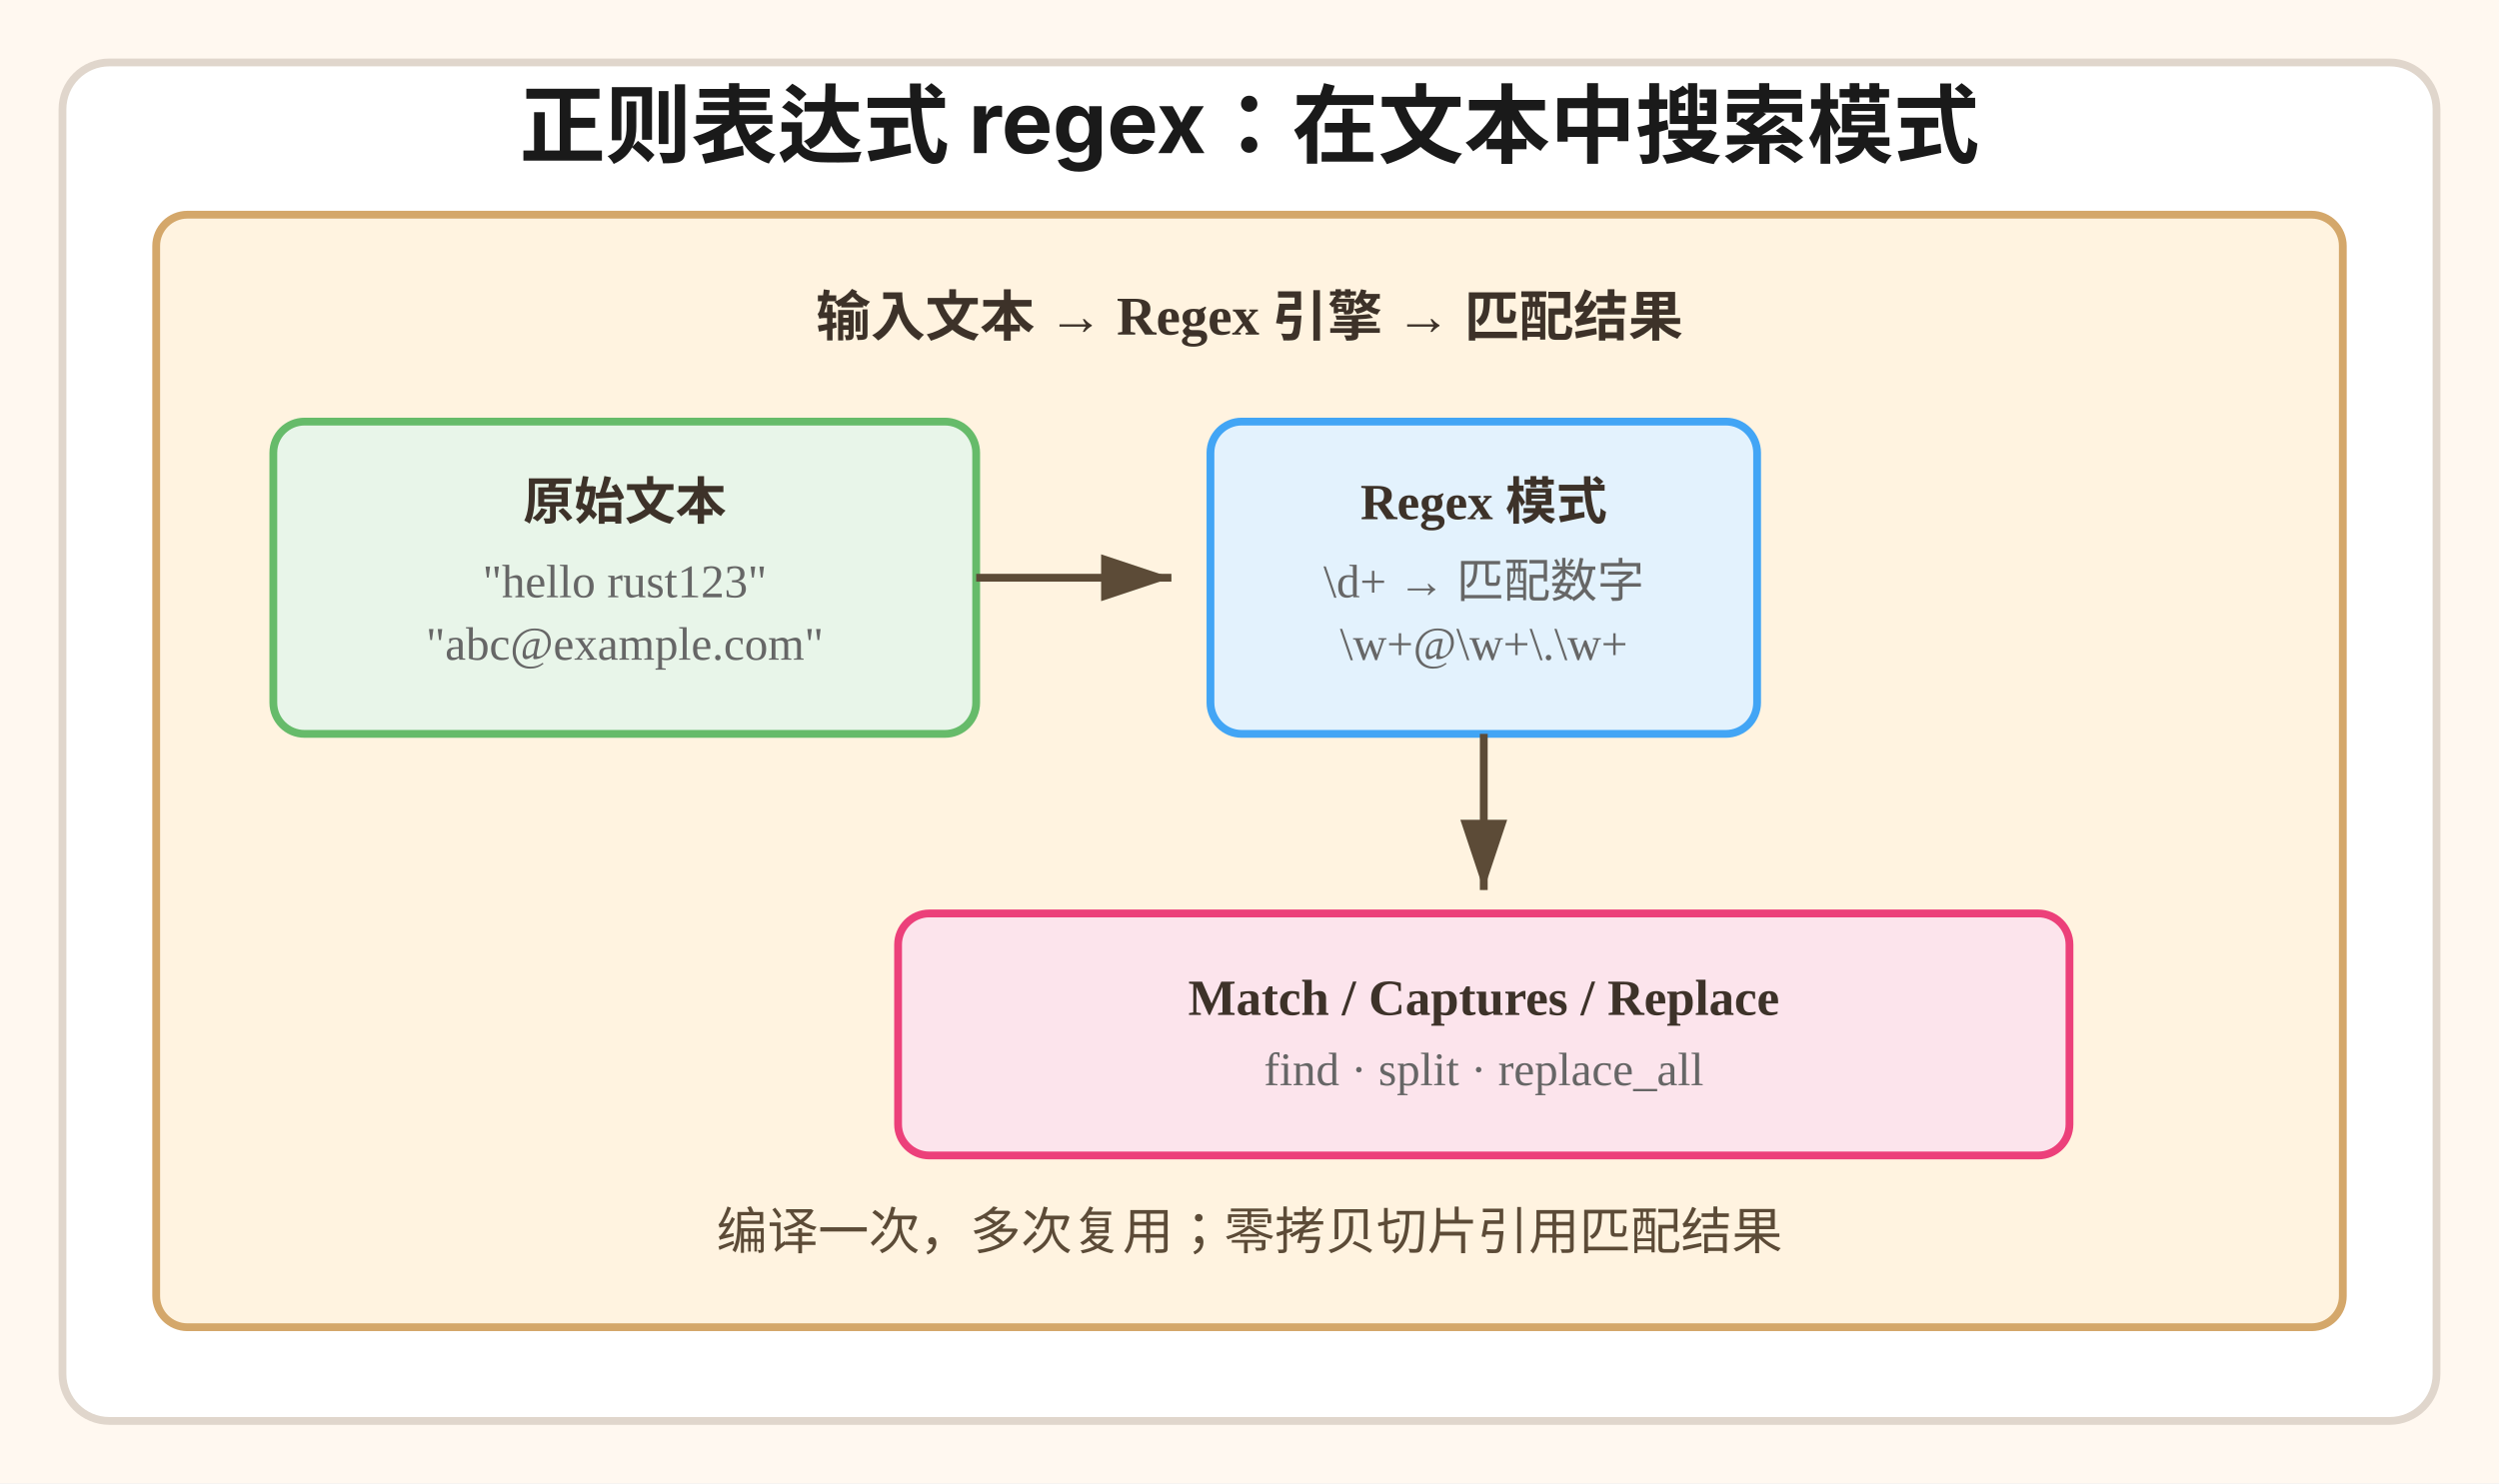
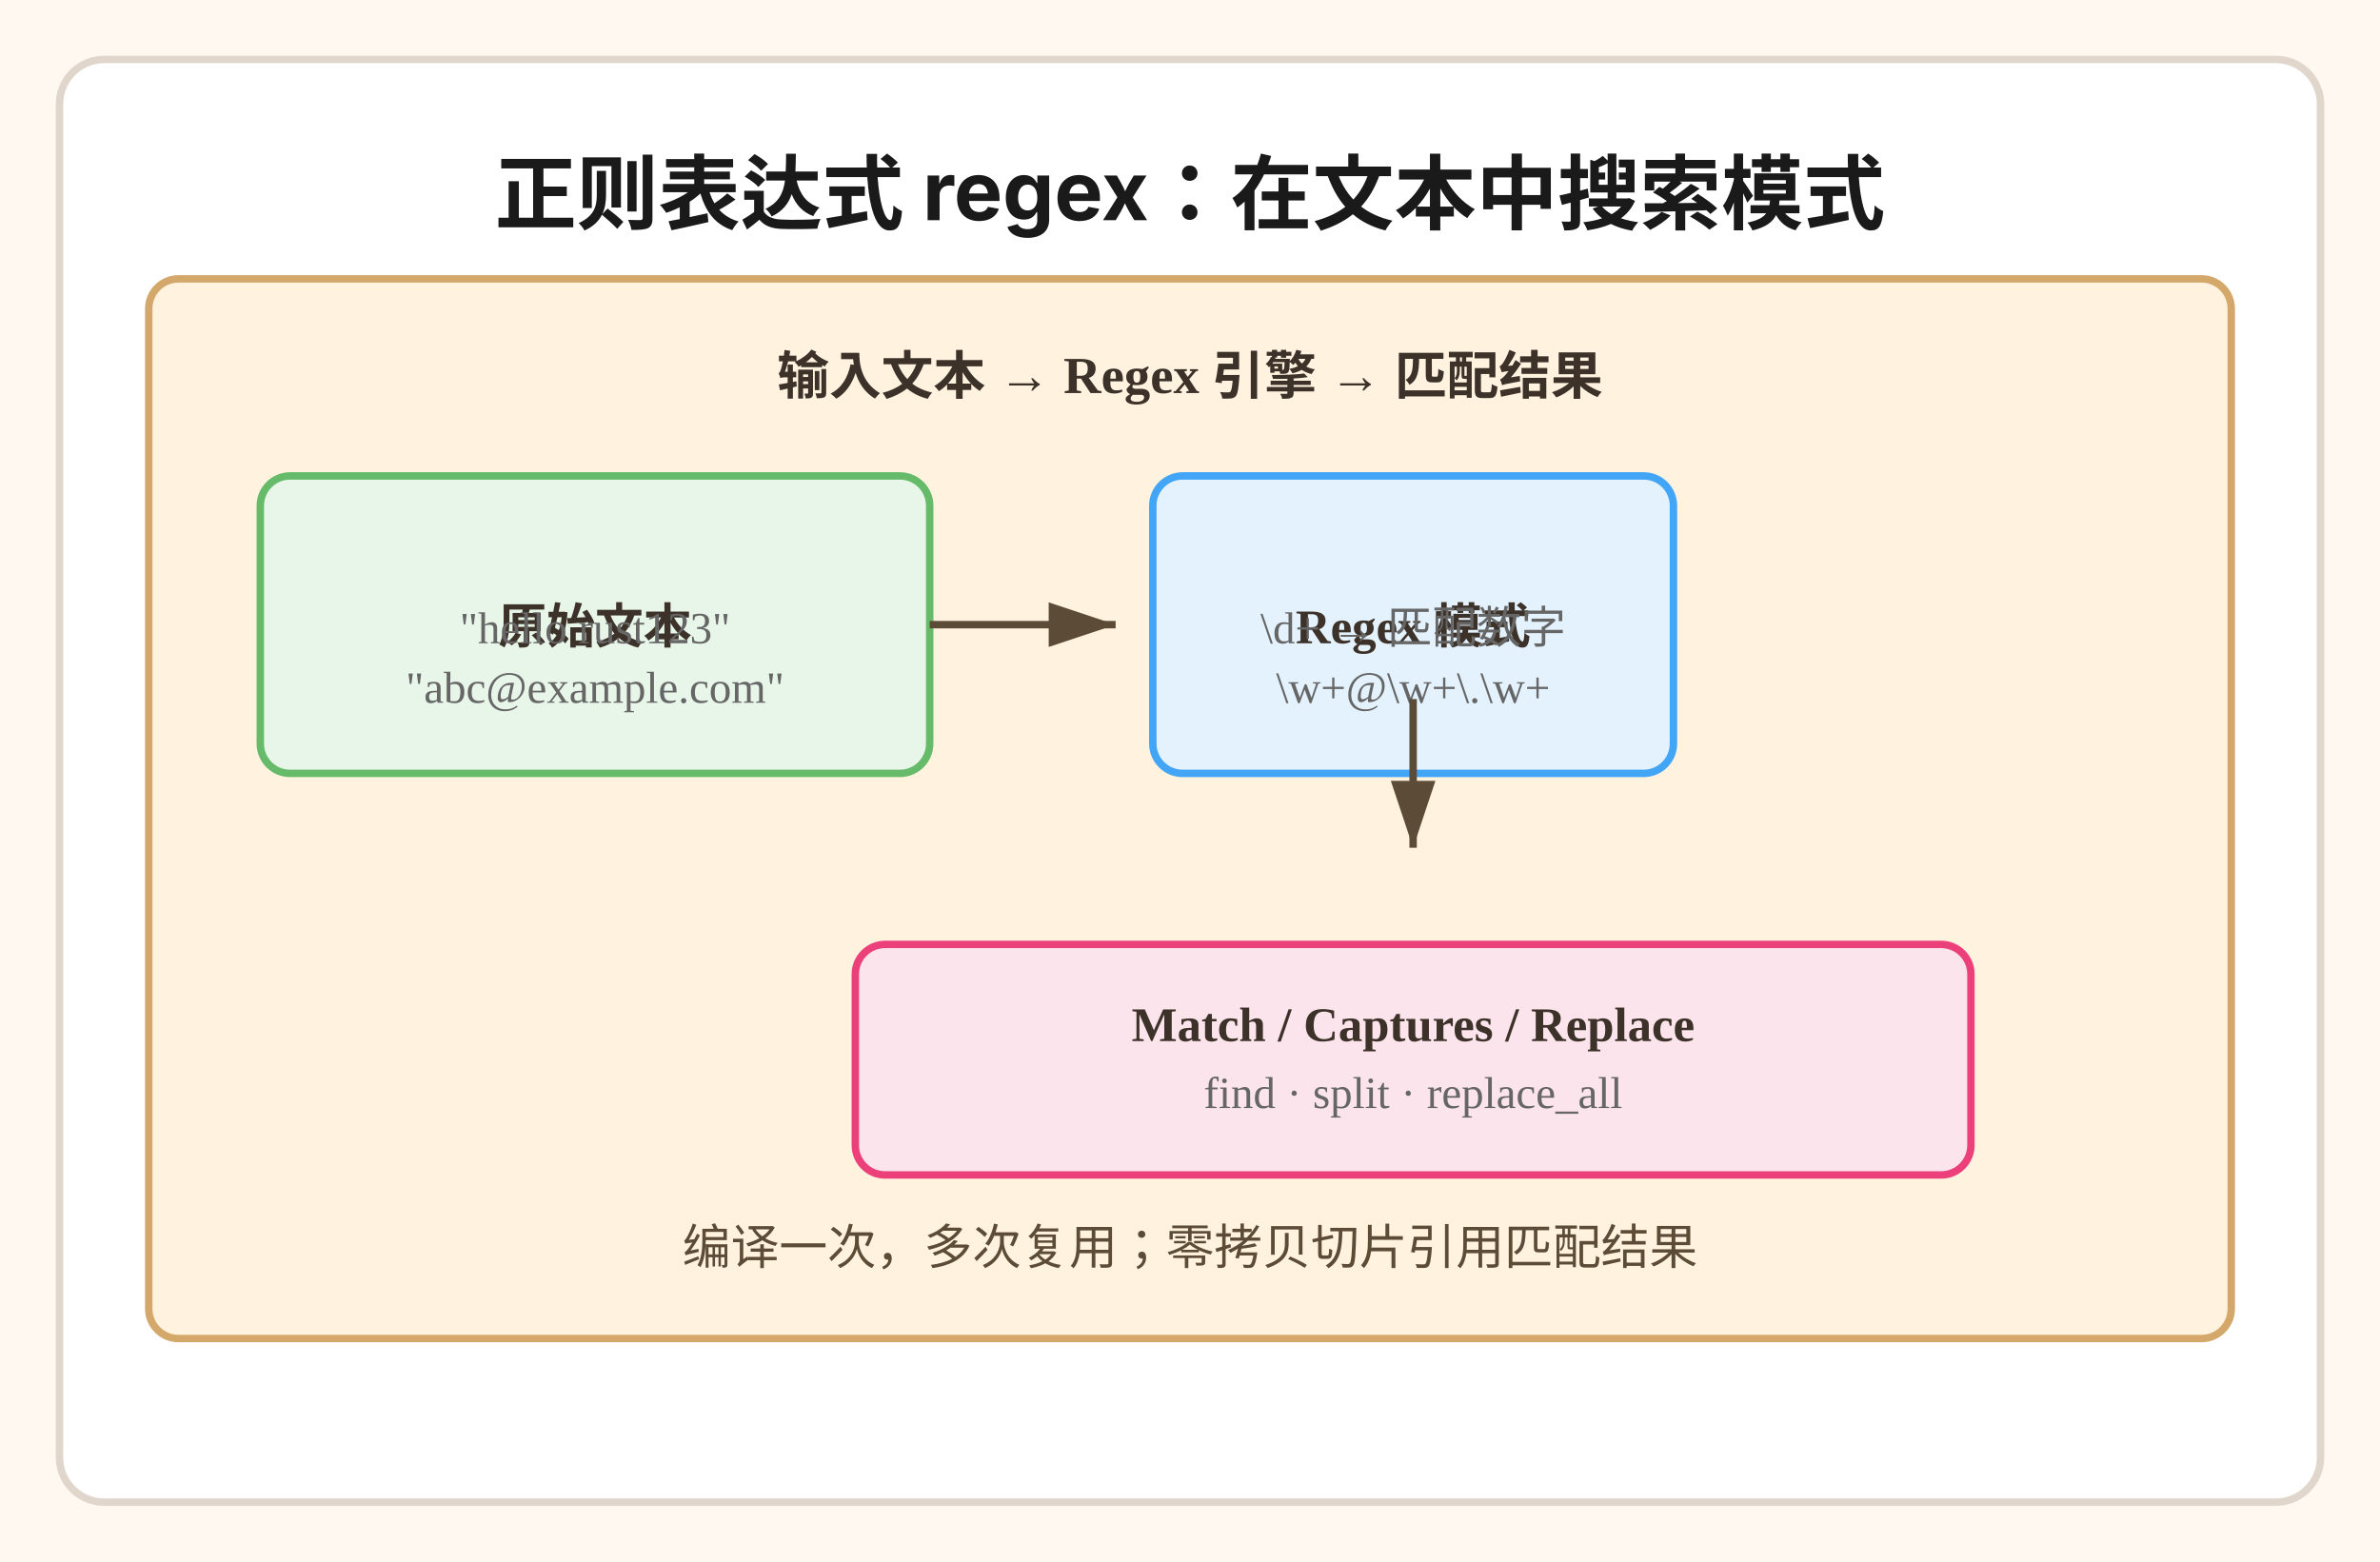
- <svg xmlns="http://www.w3.org/2000/svg" width="640" height="380" viewBox="0 0 640 380">
+ <svg xmlns="http://www.w3.org/2000/svg" width="640" height="420" viewBox="0 0 640 420">
  <defs>
    <style>
      .bg { fill: #fff8f0; }
      .card { fill: #ffffff; stroke: #e0d6cc; stroke-width: 2; }
      .title { font: bold 22px system-ui, -apple-system, sans-serif; fill: #1a1a1a; }
      .text { font: 15px system-ui, -apple-system, sans-serif; fill: #2a2a2a; }
      .code { font: 14px "SF Mono", Menlo, monospace; fill: #3a2a1a; }
      .label { font: 13px system-ui, -apple-system, sans-serif; fill: #5a5a5a; }
      .arrow { stroke: #7a6a5a; stroke-width: 2; fill: none; marker-end: url(#arrowhead); }
      .highlight { fill: #ffeacc; stroke: #ffaa55; stroke-width: 2; }
      .box { fill: #e8f4ff; stroke: #3399ff; stroke-width: 2; }
      .box2 { fill: #f0ffe8; stroke: #66bb33; stroke-width: 2; }
      .box3 { fill: #fff0f5; stroke: #dd5599; stroke-width: 2; }
    </style>
    <marker id="arrowhead" markerWidth="10" markerHeight="7" refX="9" refY="3.5" orient="auto">
      <polygon points="0 0, 10 3.5, 0 7" fill="#7a6a5a" />
    </marker>
    <marker id="arrow" markerWidth="10" markerHeight="10" refX="9" refY="3" orient="auto" markerUnits="strokeWidth">
      <path d="M0,0 L0,6 L9,3 z" fill="#5c4b37" />
    </marker>
  </defs>
-   <rect width="640" height="380" class="bg" />
-   <rect x="16" y="16" width="608" height="348" rx="12" class="card" />
-   <text x="320" y="40" text-anchor="middle" class="title">正则表达式 regex：在文本中搜索模式</text>
-   <rect x="40" y="55" width="560" height="285" fill="#fff3e0" stroke="#d4a76a" stroke-width="2" rx="8" />
-   <text x="320" y="86" font-size="14" font-weight="bold" fill="#3d3229" text-anchor="middle">输入文本 → Regex 引擎 → 匹配结果</text>
-   <rect x="70" y="108" width="180" height="80" fill="#e8f5e9" stroke="#66bb6a" stroke-width="2" rx="8" />
-   <text x="160" y="133" font-size="13" font-weight="bold" fill="#3d3229" text-anchor="middle">原始文本</text>
-   <text x="160" y="153" font-size="12" fill="#666" text-anchor="middle">"hello rust123"</text>
-   <text x="160" y="169" font-size="12" fill="#666" text-anchor="middle">"abc@example.com"</text>
-   <line x1="250" y1="148" x2="300" y2="148" stroke="#5c4b37" stroke-width="2" marker-end="url(#arrow)" />
-   <rect x="310" y="108" width="140" height="80" fill="#e3f2fd" stroke="#42a5f5" stroke-width="2" rx="8" />
-   <text x="380" y="133" font-size="13" font-weight="bold" fill="#3d3229" text-anchor="middle">Regex 模式</text>
-   <text x="380" y="153" font-size="12" fill="#666" text-anchor="middle">\d+ → 匹配数字</text>
-   <text x="380" y="169" font-size="12" fill="#666" text-anchor="middle">\w+@\w+\.\w+</text>
+   <rect width="640" height="420" class="bg" />
+   <rect x="16" y="16" width="608" height="388" rx="12" class="card" />
+   <text x="320" y="60" text-anchor="middle" class="title">正则表达式 regex：在文本中搜索模式</text>
+   <rect x="40" y="75" width="560" height="285" fill="#fff3e0" stroke="#d4a76a" stroke-width="2" rx="8" />
+   <text x="320" y="106" font-size="14" font-weight="bold" fill="#3d3229" text-anchor="middle">输入文本 → Regex 引擎 → 匹配结果</text>
+   <rect x="70" y="128" width="180" height="80" fill="#e8f5e9" stroke="#66bb6a" stroke-width="2" rx="8" />
+   <text x="160" y="173" font-size="13" font-weight="bold" fill="#3d3229" text-anchor="middle">原始文本</text>
+   <text x="160" y="173" font-size="12" fill="#666" text-anchor="middle">"hello rust123"</text>
+   <text x="160" y="189" font-size="12" fill="#666" text-anchor="middle">"abc@example.com"</text>
+   <line x1="250" y1="168" x2="300" y2="168" stroke="#5c4b37" stroke-width="2" marker-end="url(#arrow)" />
+   <rect x="310" y="128" width="140" height="80" fill="#e3f2fd" stroke="#42a5f5" stroke-width="2" rx="8" />
+   <text x="380" y="173" font-size="13" font-weight="bold" fill="#3d3229" text-anchor="middle">Regex 模式</text>
+   <text x="380" y="173" font-size="12" fill="#666" text-anchor="middle">\d+ → 匹配数字</text>
+   <text x="380" y="189" font-size="12" fill="#666" text-anchor="middle">\w+@\w+\.\w+</text>
  <line x1="380" y1="188" x2="380" y2="228" stroke="#5c4b37" stroke-width="2" marker-end="url(#arrow)" />
-   <rect x="230" y="234" width="300" height="62" fill="#fce4ec" stroke="#ec407a" stroke-width="2" rx="8" />
-   <text x="380" y="260" font-size="13" font-weight="bold" fill="#3d3229" text-anchor="middle">Match / Captures / Replace</text>
-   <text x="380" y="278" font-size="12" fill="#666" text-anchor="middle">find · split · replace_all</text>
-   <text x="320" y="320" font-size="13" fill="#5c4b37" text-anchor="middle">编译一次，多次复用；零拷贝切片引用匹配结果</text>
+   <rect x="230" y="254" width="300" height="62" fill="#fce4ec" stroke="#ec407a" stroke-width="2" rx="8" />
+   <text x="380" y="280" font-size="13" font-weight="bold" fill="#3d3229" text-anchor="middle">Match / Captures / Replace</text>
+   <text x="380" y="298" font-size="12" fill="#666" text-anchor="middle">find · split · replace_all</text>
+   <text x="320" y="340" font-size="13" fill="#5c4b37" text-anchor="middle">编译一次，多次复用；零拷贝切片引用匹配结果</text>
</svg>
